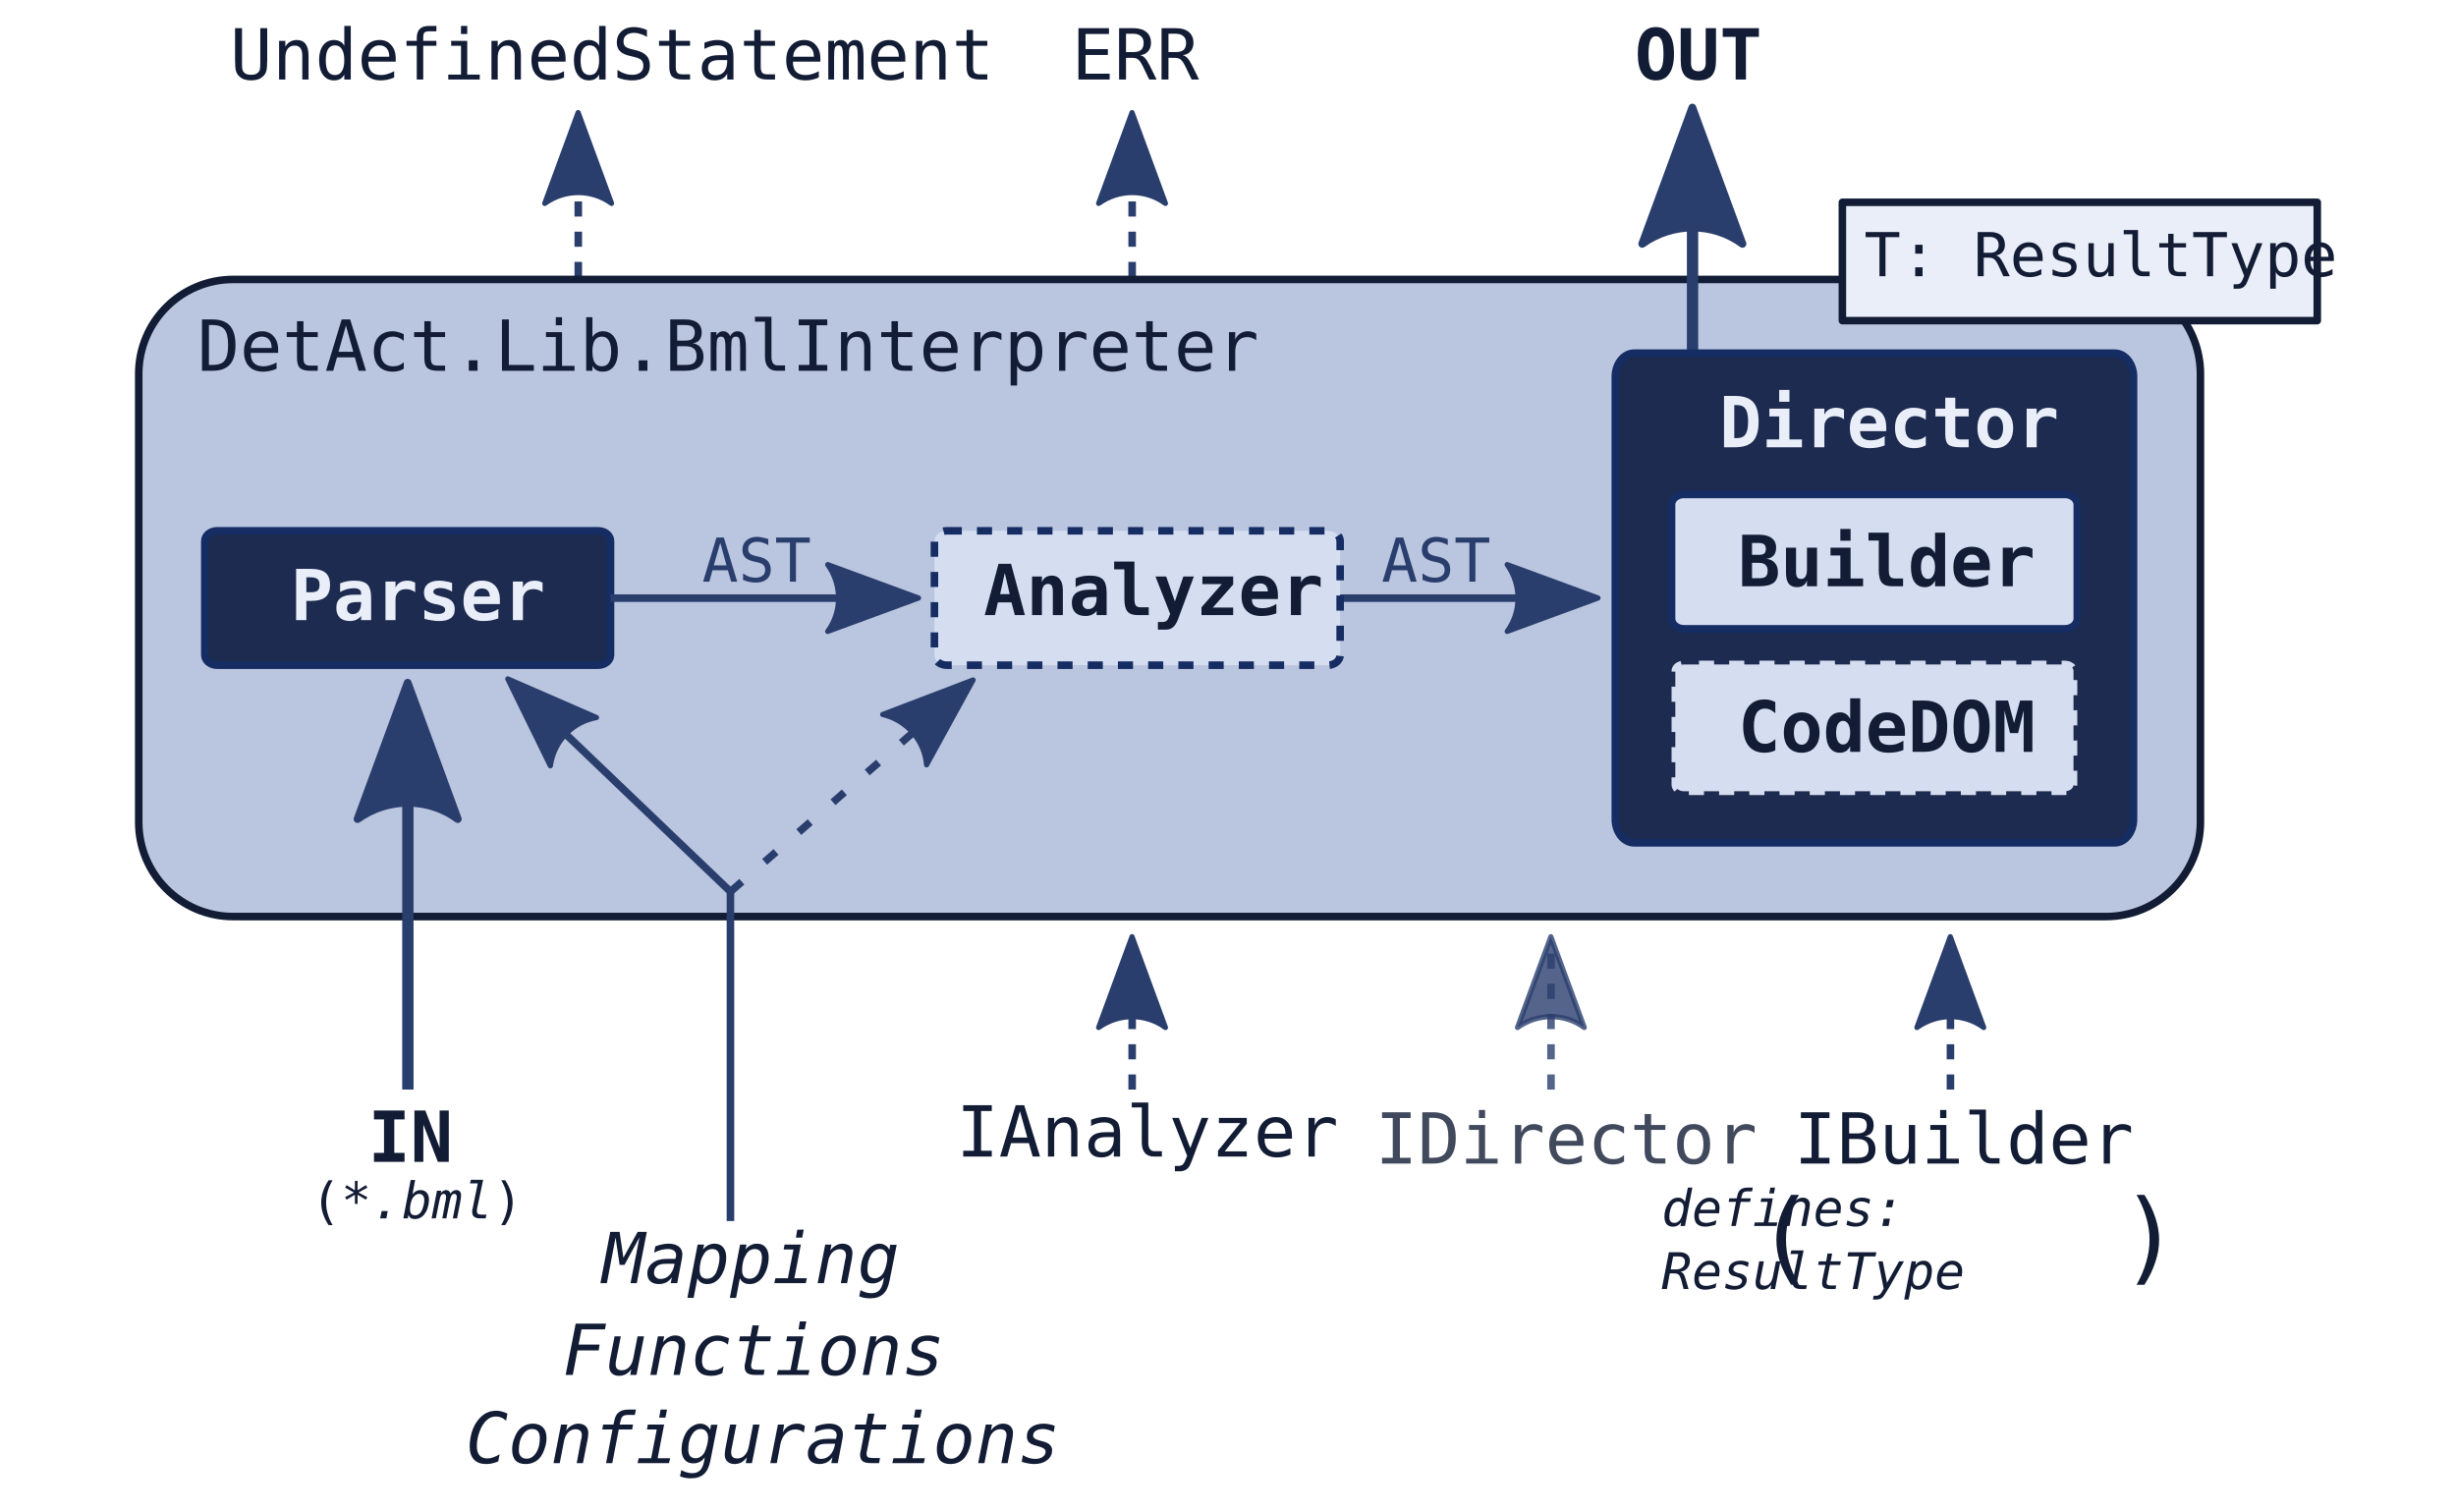
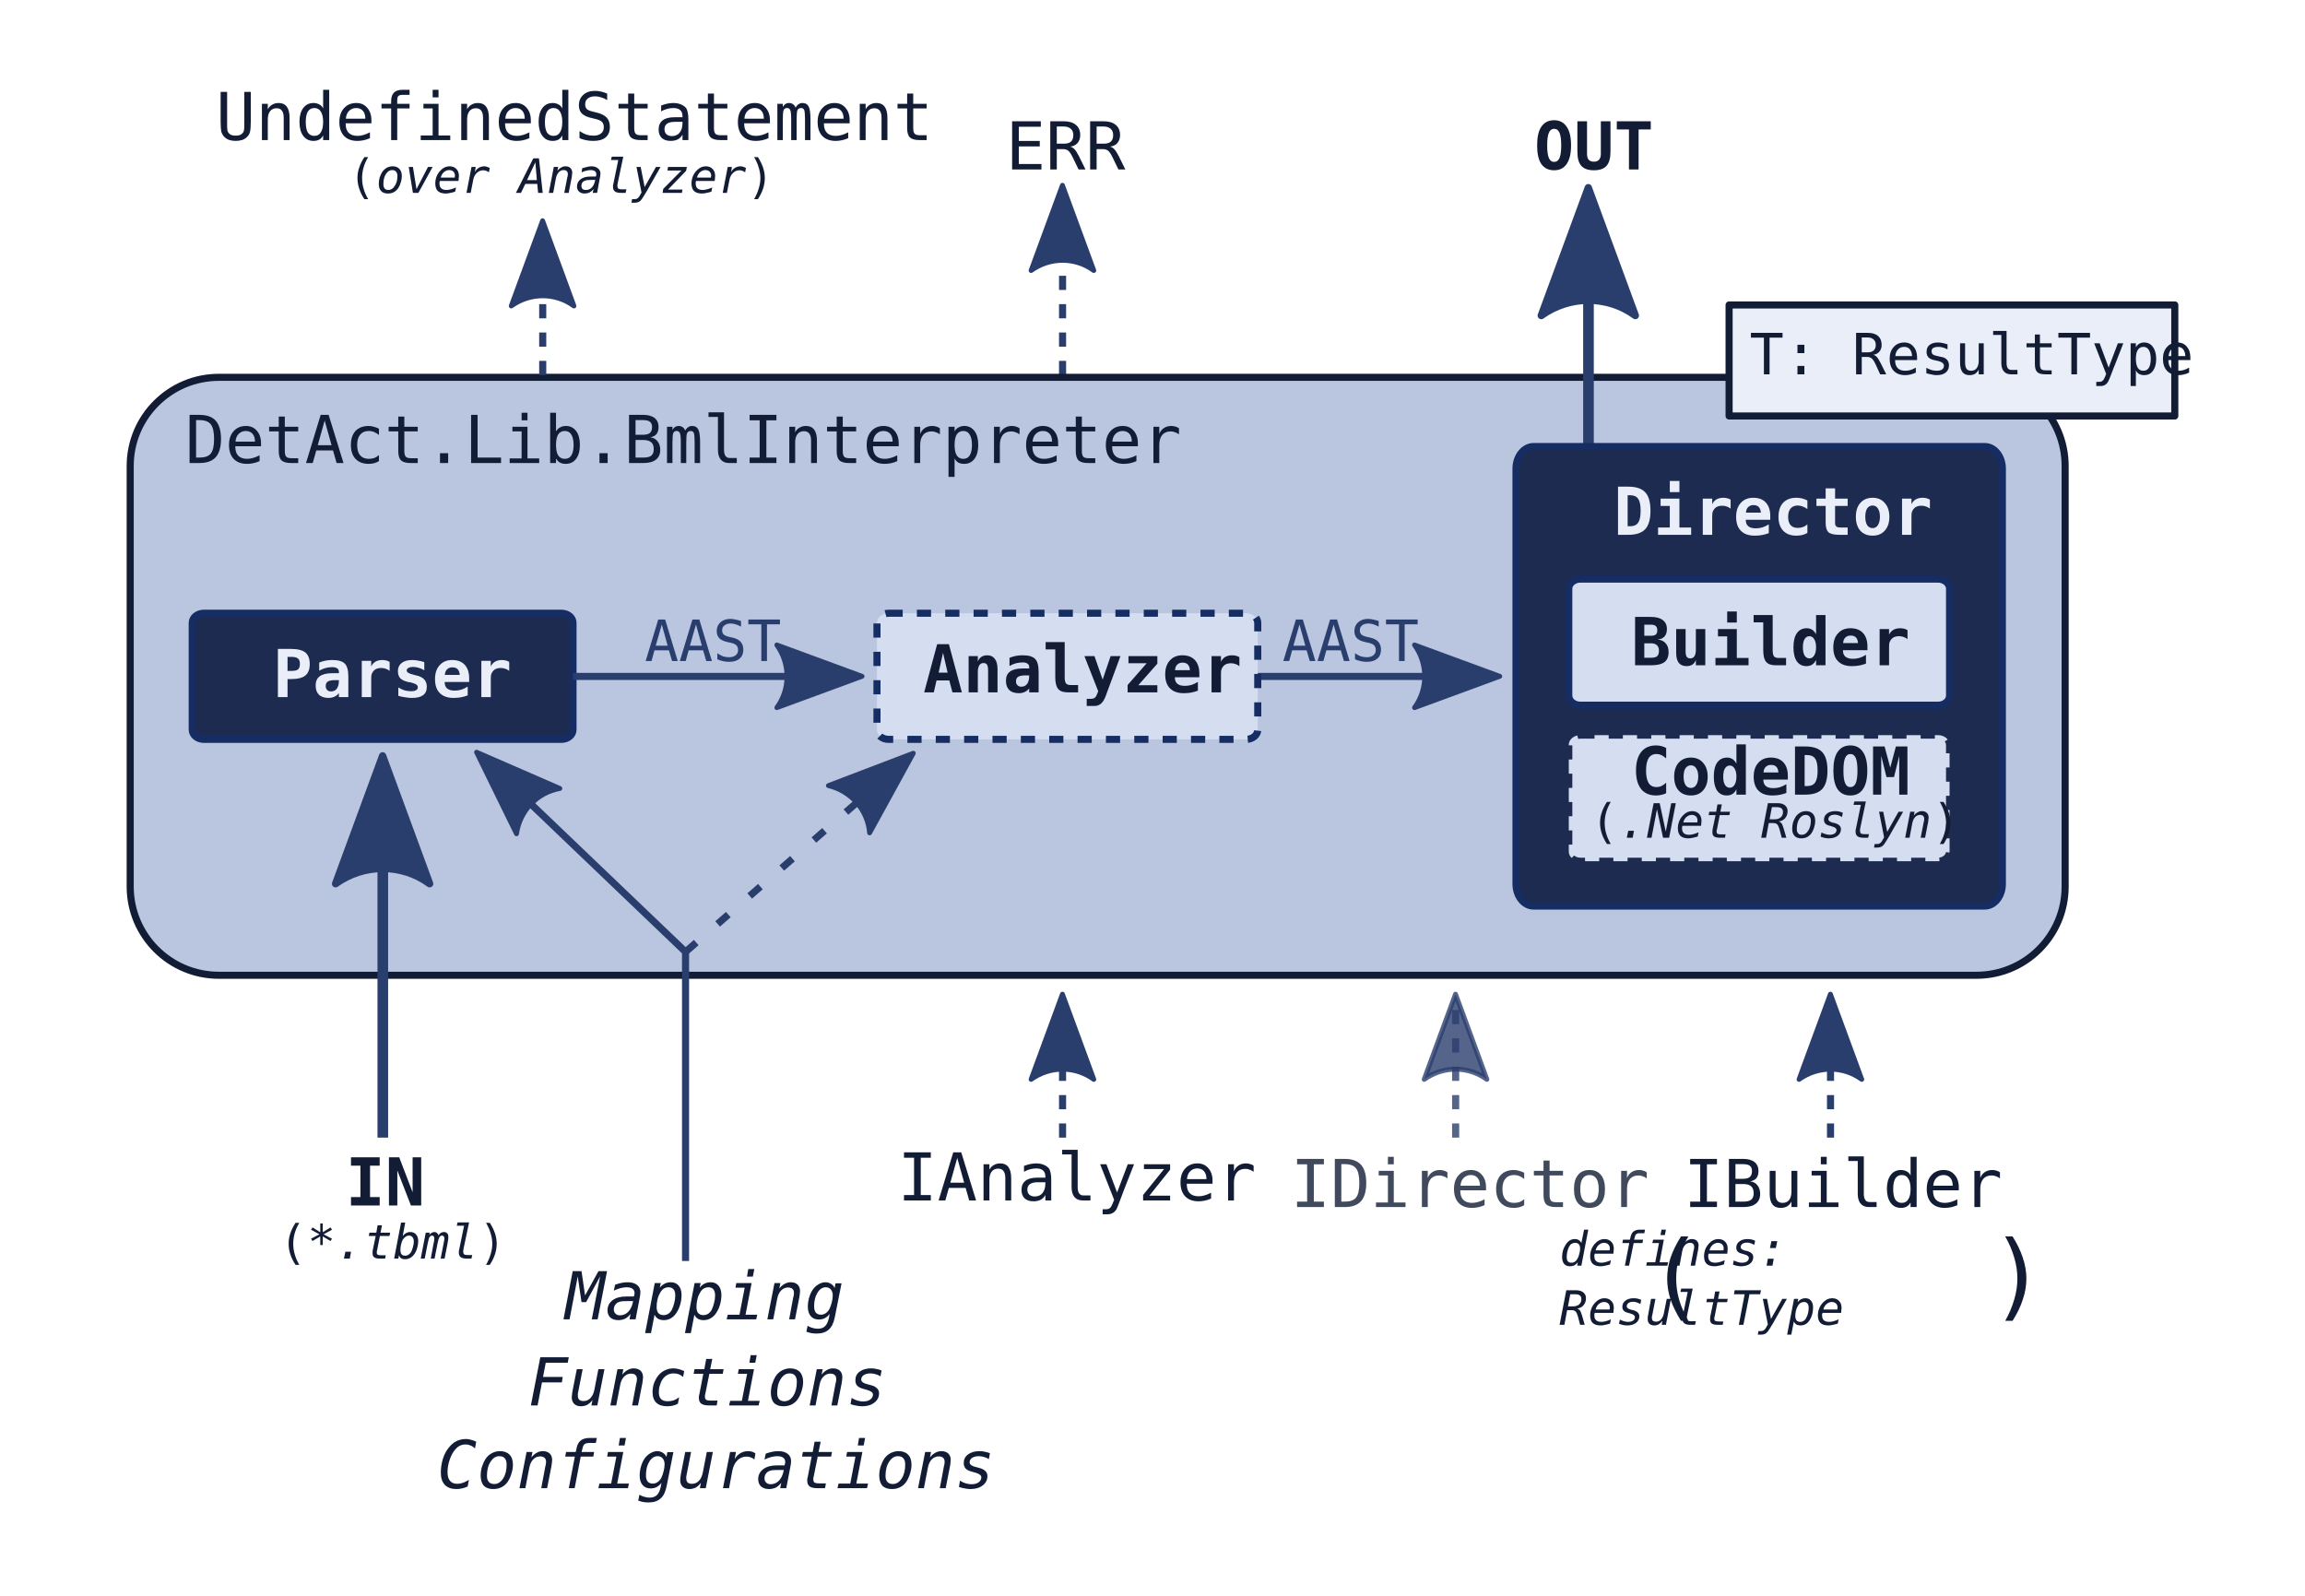
- <svg xmlns="http://www.w3.org/2000/svg" width="650" height="400" viewBox="0 0 171.979 105.833" version="1.1" id="svg5">
+ <svg xmlns="http://www.w3.org/2000/svg" width="650" height="450" viewBox="0 0 171.979 119.063" version="1.1" id="svg5">
  <defs id="defs2">
    <marker style="overflow:visible" id="Arrow2Lend" refX="0" refY="0" orient="auto">
      <path transform="matrix(-1.1,0,0,-1.1,-1.1,0)" d="M 8.719,4.034 -2.207,0.016 8.719,-4.002 c -1.745,2.372 -1.735,5.617 -6e-7,8.035 z" style="fill:context-stroke;fill-rule:evenodd;stroke:context-stroke;stroke-width:0.625;stroke-linejoin:round" id="path60520" />
    </marker>
    <marker style="overflow:visible" id="Arrow1Lend" refX="0" refY="0" orient="auto">
      <path transform="matrix(-0.8,0,0,-0.8,-10,0)" style="fill:context-stroke;fill-rule:evenodd;stroke:context-stroke;stroke-width:1pt" d="M 0,0 5,-5 -12.5,0 5,5 Z" id="path60502" />
    </marker>
    <marker style="overflow:visible" id="Arrow1Lstart" refX="0" refY="0" orient="auto">
      <path transform="matrix(0.8,0,0,0.8,10,0)" style="fill:context-stroke;fill-rule:evenodd;stroke:context-stroke;stroke-width:1pt" d="M 0,0 5,-5 -12.5,0 5,5 Z" id="path60499" />
    </marker>
  </defs>
  <g id="layer1">
-     <g id="g76350">
-       <path style="fill:none;fill-opacity:1;stroke:#2a3e6d;stroke-width:0.529;stroke-linecap:butt;stroke-linejoin:miter;stroke-miterlimit:4;stroke-dasharray:1.058,1.058;stroke-dashoffset:0;stroke-opacity:1;marker-end:url(#Arrow2Lend)" d="M 79.279,19.395 V 8.586" id="path66752" />
-       <text xml:space="preserve" style="font-size:4.939px;line-height:1.25;font-family:Consolas;-inkscape-font-specification:Consolas;fill:#121c34;fill-opacity:1;stroke-width:0.265" x="75.045" y="5.567" id="text54406">
-         <tspan id="tspan54404" style="fill:#121c34;fill-opacity:1;stroke-width:0.265" x="75.045" y="5.567">ERR</tspan>
+     <g id="g9931" transform="translate(0,8.587246)">
+       <path style="fill:none;fill-opacity:1;stroke:#2a3e6d;stroke-width:0.529;stroke-linecap:butt;stroke-linejoin:miter;stroke-miterlimit:4;stroke-dasharray:1.058, 1.058;stroke-dashoffset:0;stroke-opacity:1;marker-end:url(#Arrow2Lend)" d="M 79.279,19.395 V 5.94" id="path66752" />
+       <text xml:space="preserve" style="font-size:4.939px;line-height:1.25;font-family:Consolas;-inkscape-font-specification:Consolas;fill:#121c34;fill-opacity:1;stroke-width:0.265" x="75.045" y="4.053" id="text54406">
+         <tspan id="tspan54404" style="fill:#121c34;fill-opacity:1;stroke-width:0.265" x="75.045" y="4.053">ERR</tspan>
      </text>
    </g>
-     <g id="g76345">
-       <path style="fill:none;fill-opacity:1;stroke:#2a3e6d;stroke-width:0.529;stroke-linecap:butt;stroke-linejoin:miter;stroke-miterlimit:4;stroke-dasharray:1.058,1.058;stroke-dashoffset:0;stroke-opacity:1;marker-end:url(#Arrow2Lend)" d="M 40.493,19.395 V 8.586" id="path23899" />
-       <text xml:space="preserve" style="font-size:4.939px;line-height:1.25;font-family:Consolas;-inkscape-font-specification:Consolas;fill:#121c34;fill-opacity:1;stroke-width:0.265" x="16.102" y="5.567" id="text23903">
-         <tspan id="tspan23901" style="fill:#121c34;fill-opacity:1;stroke-width:0.265" x="16.102" y="5.567">UndefinedStatement</tspan>
+     <rect style="fill:#b3bfdc;fill-opacity:0.9;stroke:#121c34;stroke-width:0.529;stroke-linejoin:round;stroke-miterlimit:4;stroke-dasharray:none;stroke-opacity:1" id="rect843" width="144.369" height="44.612" x="9.714" y="28.153" ry="6.615" rx="6.615" />
+     <text xml:space="preserve" style="font-size:4.939px;line-height:1.25;font-family:sans-serif;fill:#121c34;fill-opacity:1;stroke-width:0.265" x="13.815" y="34.546" id="text6690">
+       <tspan id="tspan6688" style="font-style:normal;font-variant:normal;font-weight:normal;font-stretch:normal;font-size:4.939px;font-family:Consolas;-inkscape-font-specification:Consolas;fill:#121c34;fill-opacity:1;stroke-width:0.265" x="13.815" y="34.546">DetAct.Lib.BmlInterpreter</tspan>
+     </text>
+     <g id="g80458" transform="translate(2.523839,8.125898)">
+       <path style="fill:none;fill-opacity:1;stroke:#2a3e6d;stroke-width:0.529;stroke-linecap:butt;stroke-linejoin:miter;stroke-miterlimit:4;stroke-dasharray:none;stroke-opacity:1;marker-end:url(#Arrow2Lend)" d="M 87.807,42.343 H 108.671" id="path61355" />
+       <text xml:space="preserve" style="font-size:4.233px;line-height:1.25;font-family:Consolas;-inkscape-font-specification:Consolas;white-space:pre;inline-size:0;fill:#2a3e6d;fill-opacity:1;stroke-width:0.265" x="79.31" y="96.246" id="text75421" transform="translate(13.84178,-55.0549)">
+         <tspan id="tspan75419" style="font-size:4.233px;fill:#2a3e6d;fill-opacity:1;stroke-width:0.265" x="79.31" y="96.246">AAST</tspan>
      </text>
    </g>
-     <rect style="opacity:1;fill:#b3bfdc;fill-opacity:0.9;stroke:#121c34;stroke-width:0.529;stroke-linejoin:round;stroke-miterlimit:4;stroke-dasharray:none;stroke-opacity:1" id="rect843" width="144.369" height="44.612" x="9.714" y="19.566" ry="6.615" rx="6.615" />
-     <text xml:space="preserve" style="font-size:4.939px;line-height:1.25;font-family:sans-serif;fill:#121c34;fill-opacity:1;stroke-width:0.265" x="13.815" y="25.959" id="text6690">
-       <tspan id="tspan6688" style="font-style:normal;font-variant:normal;font-weight:normal;font-stretch:normal;font-size:4.939px;font-family:Consolas;-inkscape-font-specification:Consolas;fill:#121c34;fill-opacity:1;stroke-width:0.265" x="13.815" y="25.959">DetAct.Lib.BmlInterpreter</tspan>
-     </text>
-     <g id="g80458" transform="translate(2.523839,-0.461348)">
-       <path style="fill:none;fill-opacity:1;stroke:#2a3e6d;stroke-width:0.529;stroke-linecap:butt;stroke-linejoin:miter;stroke-miterlimit:4;stroke-dasharray:none;stroke-opacity:1;marker-end:url(#Arrow2Lend)" d="M 87.807,42.343 H 108.671" id="path61355" />
-       <text xml:space="preserve" style="font-size:4.233px;line-height:1.25;font-family:Consolas;-inkscape-font-specification:Consolas;white-space:pre;inline-size:0;fill:#2a3e6d;fill-opacity:1;stroke-width:0.265" x="79.31" y="96.246" id="text75421" transform="translate(14.90011,-55.0549)">
-         <tspan id="tspan75419" style="font-size:4.233px;fill:#2a3e6d;fill-opacity:1;stroke-width:0.265" x="79.31" y="96.246">AST</tspan>
-       </text>
-     </g>
-     <g id="g80378" transform="translate(2.523839,-0.461348)">
+     <g id="g80378" transform="translate(2.523839,8.125898)">
      <rect style="fill:#d5ddf1;fill-opacity:1;stroke:#152d63;stroke-width:0.529;stroke-linejoin:round;stroke-miterlimit:4;stroke-dasharray:1.058, 1.058;stroke-dashoffset:0;stroke-opacity:1" id="rect3922" width="28.411" height="9.409" x="62.908" y="37.629" rx="0.862" ry="0.717" />
      <text xml:space="preserve" style="font-weight:bold;font-size:4.939px;line-height:1.25;font-family:Consolas;-inkscape-font-specification:'Consolas Bold';fill:#121c34;fill-opacity:1;stroke-width:0.265" x="66.352" y="43.531" id="text18032">
        <tspan style="fill:#121c34;fill-opacity:1;stroke-width:0.265" x="66.352" y="43.531" id="tspan18034">Analyzer</tspan>
      </text>
    </g>
-     <g id="g30700" transform="translate(2.523839,2.184485)">
+     <g id="g30700" transform="translate(2.523839,10.77173)">
      <rect style="fill:#1c2b4f;fill-opacity:1;stroke:#152d63;stroke-width:0.529;stroke-linejoin:round;stroke-miterlimit:4;stroke-dasharray:none;stroke-opacity:1" id="rect25440" width="28.411" height="9.409" x="11.818" y="34.983" rx="0.862" ry="0.717" />
      <text xml:space="preserve" style="font-weight:bold;font-size:4.939px;line-height:1.25;font-family:sans-serif;-inkscape-font-specification:'sans-serif Bold';fill:#eaeef8;fill-opacity:1;stroke-width:0.265" x="17.82" y="41.236" id="text12514">
        <tspan id="tspan12512" style="font-style:normal;font-variant:normal;font-weight:bold;font-stretch:normal;font-family:Consolas;-inkscape-font-specification:'Consolas Bold';fill:#eaeef8;fill-opacity:1;stroke-width:0.265" x="17.82" y="41.236">Parser</tspan>
      </text>
    </g>
-     <g id="g43644">
-       <path style="fill:none;fill-opacity:1;stroke:#2a3e6d;stroke-width:0.794;stroke-linecap:butt;stroke-linejoin:miter;stroke-miterlimit:4;stroke-dasharray:none;stroke-opacity:1;marker-end:url(#Arrow2Lend)" d="M 118.519,29.449 V 8.586" id="path59294" />
-       <text xml:space="preserve" style="font-size:4.939px;line-height:1.25;font-family:Consolas;-inkscape-font-specification:Consolas;fill:#121c34;fill-opacity:1;stroke-width:0.265" x="114.467" y="5.567" id="text38574">
-         <tspan id="tspan38572" style="font-style:normal;font-variant:normal;font-weight:bold;font-stretch:normal;font-family:Consolas;-inkscape-font-specification:'Consolas Bold';fill:#121c34;fill-opacity:1;stroke-width:0.265" x="114.467" y="5.567">OUT</tspan>
+     <g id="g9926" transform="translate(0,8.587246)">
+       <path style="fill:none;fill-opacity:1;stroke:#2a3e6d;stroke-width:0.794;stroke-linecap:butt;stroke-linejoin:miter;stroke-miterlimit:4;stroke-dasharray:none;stroke-opacity:1;marker-end:url(#Arrow2Lend)" d="M 118.519,29.449 V 6.469" id="path59294" />
+       <text xml:space="preserve" style="font-size:4.939px;line-height:1.25;font-family:Consolas;-inkscape-font-specification:Consolas;fill:#121c34;fill-opacity:1;stroke-width:0.265" x="114.467" y="4.052" id="text38574">
+         <tspan id="tspan38572" style="font-style:normal;font-variant:normal;font-weight:bold;font-stretch:normal;font-family:Consolas;-inkscape-font-specification:'Consolas Bold';fill:#121c34;fill-opacity:1;stroke-width:0.265" x="114.467" y="4.052">OUT</tspan>
      </text>
    </g>
-     <g id="g80894" transform="translate(-1.709494,-3.636348)">
+     <g id="g80894" transform="translate(-1.709494,4.950898)">
      <rect style="fill:#eaeef8;fill-opacity:1;stroke:#121c34;stroke-width:0.529;stroke-linejoin:round;stroke-miterlimit:4;stroke-dasharray:none;stroke-dashoffset:0;stroke-opacity:1" id="rect56172" width="33.254" height="8.284" x="130.72" y="17.802" />
      <text xml:space="preserve" style="font-size:4.233px;line-height:1.25;font-family:Consolas;-inkscape-font-specification:Consolas;fill:#121c34;fill-opacity:1;stroke-width:0.265" x="132.252" y="22.975" id="text57500">
        <tspan id="tspan57498" style="font-size:4.233px;fill:#121c34;fill-opacity:1;stroke-width:0.265" x="132.252" y="22.975">T: ResultType</tspan>
      </text>
    </g>
-     <g id="g43677">
+     <g id="g43677" transform="translate(0,8.587246)">
      <text xml:space="preserve" style="font-size:4.939px;line-height:1.25;font-family:Consolas;-inkscape-font-specification:Consolas;fill:#121c34;fill-opacity:1;stroke-width:0.265" x="66.963" y="80.978" id="text55436">
        <tspan id="tspan55434" style="fill:#121c34;fill-opacity:1;stroke-width:0.265" x="66.963" y="80.978">IAnalyzer</tspan>
      </text>
      <path style="fill:none;fill-opacity:1;stroke:#2a3e6d;stroke-width:0.529;stroke-linecap:butt;stroke-linejoin:miter;stroke-miterlimit:4;stroke-dasharray:1.058, 1.058;stroke-dashoffset:0;stroke-opacity:1;marker-end:url(#Arrow2Lend)" d="M 79.279,76.291 V 66.291" id="path68212" />
    </g>
-     <g id="g1137">
+     <g id="g1137" transform="translate(0,8.587246)">
      <text xml:space="preserve" style="font-size:4.939px;line-height:1.25;font-family:Consolas;-inkscape-font-specification:Consolas;fill:#121c34;fill-opacity:0.8;stroke-width:0.265" x="96.292" y="81.472" id="text39678">
        <tspan id="tspan39676" style="fill:#121c34;fill-opacity:0.8;stroke-width:0.265" x="96.292" y="81.472">IDirector</tspan>
      </text>
      <path style="fill:none;fill-opacity:1;stroke:#2a3e6d;stroke-width:0.529;stroke-linecap:butt;stroke-linejoin:miter;stroke-miterlimit:4;stroke-dasharray:1.058, 1.058;stroke-dashoffset:0;stroke-opacity:0.8;marker-end:url(#Arrow2Lend)" d="M 108.608,76.291 V 66.291" id="path68267" />
    </g>
-     <g id="g80453" transform="translate(2.523839,-0.461348)">
+     <g id="g80453" transform="translate(2.523839,8.125898)">
      <path style="fill:none;fill-opacity:1;stroke:#2a3e6d;stroke-width:0.529;stroke-linecap:butt;stroke-linejoin:miter;stroke-miterlimit:4;stroke-dasharray:none;stroke-opacity:1;marker-end:url(#Arrow2Lend)" d="M 40.229,42.343 H 61.092" id="path61335" />
-       <text xml:space="preserve" style="font-size:4.233px;line-height:1.25;font-family:Consolas;-inkscape-font-specification:Consolas;white-space:pre;inline-size:0;fill:#2a3e6d;fill-opacity:1;stroke-width:0.265" x="79.31" y="96.246" id="text70782" transform="translate(-32.67816,-55.0549)">
-         <tspan id="tspan70780" style="font-size:4.233px;fill:#2a3e6d;fill-opacity:1;stroke-width:0.265" x="79.31" y="96.246">AST</tspan>
+       <text xml:space="preserve" style="font-size:4.233px;line-height:1.25;font-family:Consolas;-inkscape-font-specification:Consolas;white-space:pre;inline-size:0;fill:#2a3e6d;fill-opacity:1;stroke-width:0.265" x="79.31" y="96.246" id="text70782" transform="translate(-33.73649,-55.0549)">
+         <tspan id="tspan70780" style="font-size:4.233px;fill:#2a3e6d;fill-opacity:1;stroke-width:0.265" x="79.31" y="96.246">AAST</tspan>
      </text>
    </g>
-     <g id="g72199">
-       <text xml:space="preserve" style="font-size:4.939px;line-height:1.25;font-family:Consolas;-inkscape-font-specification:Consolas;fill:#121c34;fill-opacity:1;stroke-width:0.265" x="25.767" y="81.351" id="text38434">
-         <tspan style="font-style:normal;font-variant:normal;font-weight:bold;font-stretch:normal;font-family:Consolas;-inkscape-font-specification:'Consolas Bold';fill:#121c34;fill-opacity:1;stroke-width:0.265" x="25.767" y="81.351" id="tspan38436">IN</tspan>
+     <g id="g11844">
+       <text xml:space="preserve" style="font-size:4.939px;line-height:1.25;font-family:Consolas;-inkscape-font-specification:Consolas;fill:#121c34;fill-opacity:1;stroke-width:0.265" x="25.767" y="89.939" id="text38434">
+         <tspan style="font-style:normal;font-variant:normal;font-weight:bold;font-stretch:normal;font-family:Consolas;-inkscape-font-specification:'Consolas Bold';fill:#121c34;fill-opacity:1;stroke-width:0.265" x="25.767" y="89.939" id="tspan38436">IN</tspan>
      </text>
-       <path style="fill:none;fill-opacity:1;stroke:#2a3e6d;stroke-width:0.794;stroke-linecap:butt;stroke-linejoin:miter;stroke-miterlimit:4;stroke-dasharray:none;stroke-opacity:1;marker-end:url(#Arrow2Lend)" d="M 28.561,76.291 V 48.861" id="path61333" />
-       <text xml:space="preserve" style="font-size:3.528px;line-height:1.25;font-family:Consolas;-inkscape-font-specification:Consolas;fill:#121c34;fill-opacity:1;stroke-width:0.265" x="21.759" y="85.316" id="text76428">
-         <tspan id="tspan76426" style="fill:#121c34;fill-opacity:1;stroke-width:0.265" x="21.759" y="85.316">(<tspan style="font-style:italic;font-variant:normal;font-weight:normal;font-stretch:normal;font-family:Consolas;-inkscape-font-specification:'Consolas Italic';fill:#121c34;fill-opacity:1" id="tspan78320">*.bml</tspan>)</tspan>
+       <path style="fill:none;fill-opacity:1;stroke:#2a3e6d;stroke-width:0.794;stroke-linecap:butt;stroke-linejoin:miter;stroke-miterlimit:4;stroke-dasharray:none;stroke-opacity:1;marker-end:url(#Arrow2Lend)" d="M 28.561,84.879 V 57.448" id="path61333" />
+       <text xml:space="preserve" style="font-size:3.528px;line-height:1.25;font-family:Consolas;-inkscape-font-specification:Consolas;fill:#121c34;fill-opacity:1;stroke-width:0.265" x="20.801" y="93.903" id="text76428">
+         <tspan id="tspan76426" style="fill:#121c34;fill-opacity:1;stroke-width:0.265" x="20.801" y="93.903">(<tspan style="font-style:italic;font-variant:normal;font-weight:normal;font-stretch:normal;font-family:Consolas;-inkscape-font-specification:'Consolas Italic';fill:#121c34;fill-opacity:1" id="tspan78320">*.tbml</tspan>)</tspan>
      </text>
    </g>
-     <g id="g43672">
+     <g id="g43672" transform="translate(0,8.587246)">
      <text xml:space="preserve" style="font-size:4.939px;line-height:1.25;font-family:Consolas;-inkscape-font-specification:Consolas;fill:#121c34;fill-opacity:1;stroke-width:0.265" x="42.182" y="89.848" id="text33588">
        <tspan style="font-style:italic;font-variant:normal;font-weight:normal;font-stretch:normal;font-family:Consolas;-inkscape-font-specification:'Consolas Italic';fill:#121c34;fill-opacity:1;stroke-width:0.265" x="42.182" y="89.848" id="tspan33590">Mapping</tspan>
      </text>
      <path style="fill:none;fill-opacity:1;stroke:#2a3e6d;stroke-width:0.529;stroke-linecap:butt;stroke-linejoin:miter;stroke-miterlimit:4;stroke-dasharray:none;stroke-dashoffset:0;stroke-opacity:1;marker-end:url(#Arrow2Lend)" d="M 51.149,85.499 V 62.433 L 36.072,48.016" id="path78975" />
      <path style="fill:none;stroke:#2a3e6d;stroke-width:0.529;stroke-linecap:butt;stroke-linejoin:miter;stroke-miterlimit:4;stroke-dasharray:1.058, 2.117;stroke-dashoffset:0;stroke-opacity:1;marker-end:url(#Arrow2Lend)" d="M 51.149,62.433 67.616,48.082" id="path79355" />
      <text xml:space="preserve" style="font-size:4.939px;line-height:1.25;font-family:Consolas;-inkscape-font-specification:Consolas;fill:#121c34;fill-opacity:1;stroke-width:0.265" x="39.39" y="96.274" id="text5214">
        <tspan id="tspan5212" style="font-style:italic;font-variant:normal;font-weight:normal;font-stretch:normal;font-size:4.939px;font-family:Consolas;-inkscape-font-specification:'Consolas Italic';fill:#121c34;fill-opacity:1;stroke-width:0.265" x="39.39" y="96.274">Functions</tspan>
      </text>
      <text xml:space="preserve" style="font-size:4.939px;line-height:1.25;font-family:Consolas;-inkscape-font-specification:Consolas;fill:#121c34;fill-opacity:1;stroke-width:0.265" x="32.609" y="102.448" id="text13726">
        <tspan id="tspan13724" style="font-style:italic;font-variant:normal;font-weight:normal;font-stretch:normal;font-size:4.939px;font-family:Consolas;-inkscape-font-specification:'Consolas Italic';fill:#121c34;fill-opacity:1;stroke-width:0.265" x="32.609" y="102.448">Configurations</tspan>
      </text>
    </g>
-     <g id="g43562">
+     <g id="g43562" transform="translate(0,8.587246)">
      <rect style="fill:#1c2b4f;fill-opacity:1;stroke:#152d63;stroke-width:0.529;stroke-linejoin:round;stroke-miterlimit:4;stroke-dasharray:none;stroke-dashoffset:0;stroke-opacity:1" id="rect27459" width="36.289" height="34.287" x="113.11" y="24.728" rx="1.321" ry="1.651" />
      <text xml:space="preserve" style="font-weight:bold;font-size:4.939px;line-height:1.25;font-family:Consolas;-inkscape-font-specification:'Consolas Bold';fill:#eaeef8;fill-opacity:1;stroke-width:0.265" x="120.395" y="31.315" id="text23950">
        <tspan id="tspan23948" style="fill:#eaeef8;fill-opacity:1;stroke-width:0.265" x="120.395" y="31.315">Director</tspan>
      </text>
    </g>
-     <g id="g42419">
+     <g id="g42419" transform="translate(0,8.587246)">
      <rect style="fill:#d5ddf1;fill-opacity:1;stroke:#152d63;stroke-width:0.529;stroke-linejoin:round;stroke-miterlimit:4;stroke-dasharray:none;stroke-opacity:1" id="rect27148" width="28.411" height="9.409" x="117.049" y="34.62" rx="0.862" ry="0.717" />
      <text xml:space="preserve" style="font-weight:bold;font-size:4.939px;line-height:1.25;font-family:Consolas;-inkscape-font-specification:'Consolas Bold';fill:#121c34;fill-opacity:1;stroke-width:0.265" x="121.7" y="41.05" id="text25142">
        <tspan id="tspan25140" style="fill:#121c34;fill-opacity:1;stroke-width:0.265" x="121.7" y="41.05">Builder</tspan>
      </text>
    </g>
-     <g id="g43557">
-       <rect style="fill:#d5ddf1;fill-opacity:1;stroke:#1c2b4f;stroke-width:0.529;stroke-linejoin:round;stroke-miterlimit:4;stroke-dasharray:1.058,1.058;stroke-dashoffset:0;stroke-opacity:1" id="rect42247" width="28.411" height="9.409" x="117.049" y="46.262" rx="0.862" ry="0.717" />
-       <text xml:space="preserve" style="font-size:4.939px;line-height:1.25;font-family:Consolas;-inkscape-font-specification:Consolas;white-space:pre;inline-size:0;fill:#121c34;fill-opacity:1;stroke-width:0.265" x="73.29" y="128.587" id="text33247" transform="translate(48.41614,-75.94481)">
-         <tspan id="tspan33245" style="font-style:normal;font-variant:normal;font-weight:bold;font-stretch:normal;font-family:Consolas;-inkscape-font-specification:'Consolas Bold';fill:#121c34;fill-opacity:1;stroke-width:0.265" x="73.29" y="128.587">CodeDOM</tspan>
-       </text>
-     </g>
-     <g id="g72236">
+     <g id="g72236" transform="translate(0,8.587246)">
      <g id="g43687">
        <text xml:space="preserve" style="font-size:4.939px;line-height:1.25;font-family:Consolas;-inkscape-font-specification:Consolas;fill:#121c34;fill-opacity:1;stroke-width:0.265" x="125.62" y="81.472" id="text43342">
          <tspan id="tspan43340" style="fill:#121c34;fill-opacity:1;stroke-width:0.265" x="125.62" y="81.472">IBuilder</tspan>
        </text>
        <path style="fill:none;fill-opacity:1;stroke:#2a3e6d;stroke-width:0.529;stroke-linecap:butt;stroke-linejoin:miter;stroke-miterlimit:4;stroke-dasharray:1.058, 1.058;stroke-dashoffset:0;stroke-opacity:1;marker-end:url(#Arrow2Lend)" d="M 136.578,76.291 V 66.291" id="path68265" />
      </g>
      <g id="g72224">
        <text xml:space="preserve" style="font-size:3.528px;line-height:1.25;font-family:Consolas;-inkscape-font-specification:Consolas;text-align:center;text-anchor:middle;fill:#121c34;fill-opacity:1;stroke-width:0.265" x="136.524" y="85.845" id="text45902">
          <tspan id="tspan45900" style="font-style:italic;font-variant:normal;font-weight:normal;font-stretch:normal;font-family:Consolas;-inkscape-font-specification:'Consolas Italic';text-align:center;text-anchor:middle;fill:#121c34;fill-opacity:1;stroke-width:0.265" x="136.524" y="85.845">defines:</tspan>
          <tspan style="font-style:italic;font-variant:normal;font-weight:normal;font-stretch:normal;font-family:Consolas;-inkscape-font-specification:'Consolas Italic';text-align:center;text-anchor:middle;fill:#121c34;fill-opacity:1;stroke-width:0.265" x="136.524" y="90.255" id="tspan53746">ResultType</tspan>
        </text>
-         <text xml:space="preserve" style="font-size:7.056px;line-height:1.25;font-family:Consolas;-inkscape-font-specification:Consolas;stroke-width:0.265;fill:#121c34;fill-opacity:1" x="122.923" y="89.023" id="text60240">
-           <tspan id="tspan60238" style="font-size:7.056px;stroke-width:0.265;fill:#121c34;fill-opacity:1" x="122.923" y="89.023">(     )</tspan>
+         <text xml:space="preserve" style="font-size:7.056px;line-height:1.25;font-family:Consolas;-inkscape-font-specification:Consolas;fill:#121c34;fill-opacity:1;stroke-width:0.265" x="122.923" y="89.023" id="text60240">
+           <tspan id="tspan60238" style="font-size:7.056px;fill:#121c34;fill-opacity:1;stroke-width:0.265" x="122.923" y="89.023">(     )</tspan>
+         </text>
+       </g>
+     </g>
+     <g id="g9940" transform="translate(0,8.587246)">
+       <path style="fill:none;fill-opacity:1;stroke:#2a3e6d;stroke-width:0.529;stroke-linecap:butt;stroke-linejoin:miter;stroke-miterlimit:4;stroke-dasharray:1.058, 1.058;stroke-dashoffset:0;stroke-opacity:1;marker-end:url(#Arrow2Lend)" d="M 40.493,19.395 V 8.586" id="path23899" />
+       <g id="g9527">
+         <text xml:space="preserve" style="font-size:4.939px;line-height:1.25;font-family:Consolas;-inkscape-font-specification:Consolas;fill:#121c34;fill-opacity:1;stroke-width:0.265" x="16.102" y="1.863" id="text23903">
+           <tspan id="tspan23901" style="fill:#121c34;fill-opacity:1;stroke-width:0.265" x="16.102" y="1.863">UndefinedStatement</tspan>
+         </text>
+         <text xml:space="preserve" style="font-size:3.528px;line-height:1.25;font-family:Consolas;-inkscape-font-specification:Consolas;fill:#121c34;fill-opacity:1;stroke-width:0.265" x="25.936" y="5.804" id="text6217">
+           <tspan style="fill:#121c34;fill-opacity:1;stroke-width:0.265" x="25.936" y="5.804" id="tspan7595">(<tspan style="font-style:italic;font-variant:normal;font-weight:normal;font-stretch:normal;font-family:Consolas;-inkscape-font-specification:'Consolas Italic'" id="tspan9027">over Analyzer</tspan>)</tspan>
+         </text>
+       </g>
+     </g>
+     <g id="g24980">
+       <rect style="fill:#d5ddf1;fill-opacity:1;stroke:#1c2b4f;stroke-width:0.529;stroke-linejoin:round;stroke-miterlimit:4;stroke-dasharray:1.058, 1.058;stroke-dashoffset:0;stroke-opacity:1" id="rect42247" width="28.411" height="9.409" x="117.049" y="54.849" rx="0.862" ry="0.717" />
+       <g id="g24971" transform="translate(0,-0.3561757)">
+         <text xml:space="preserve" style="font-size:4.939px;line-height:1.25;font-family:Consolas;-inkscape-font-specification:Consolas;white-space:pre;inline-size:0;fill:#121c34;fill-opacity:1;stroke-width:0.265" x="73.29" y="128.587" id="text33247" transform="translate(48.41614,-68.94506)">
+           <tspan id="tspan33245" style="font-style:normal;font-variant:normal;font-weight:bold;font-stretch:normal;font-family:Consolas;-inkscape-font-specification:'Consolas Bold';fill:#121c34;fill-opacity:1;stroke-width:0.265" x="73.29" y="128.587">CodeDOM</tspan>
+         </text>
+         <text xml:space="preserve" style="font-size:3.528px;line-height:1.25;font-family:Consolas;-inkscape-font-specification:Consolas;fill:#121c34;fill-opacity:1;stroke-width:0.265" x="118.647" y="62.862" id="text13421">
+           <tspan style="font-size:3.528px;fill:#121c34;fill-opacity:1;stroke-width:0.265" x="118.647" y="62.862" id="tspan13425">(<tspan style="font-style:italic;font-variant:normal;font-weight:normal;font-stretch:normal;font-family:Consolas;-inkscape-font-specification:'Consolas Italic'" id="tspan24620">.Net Roslyn</tspan>)</tspan>
        </text>
      </g>
    </g>
  </g>
</svg>
